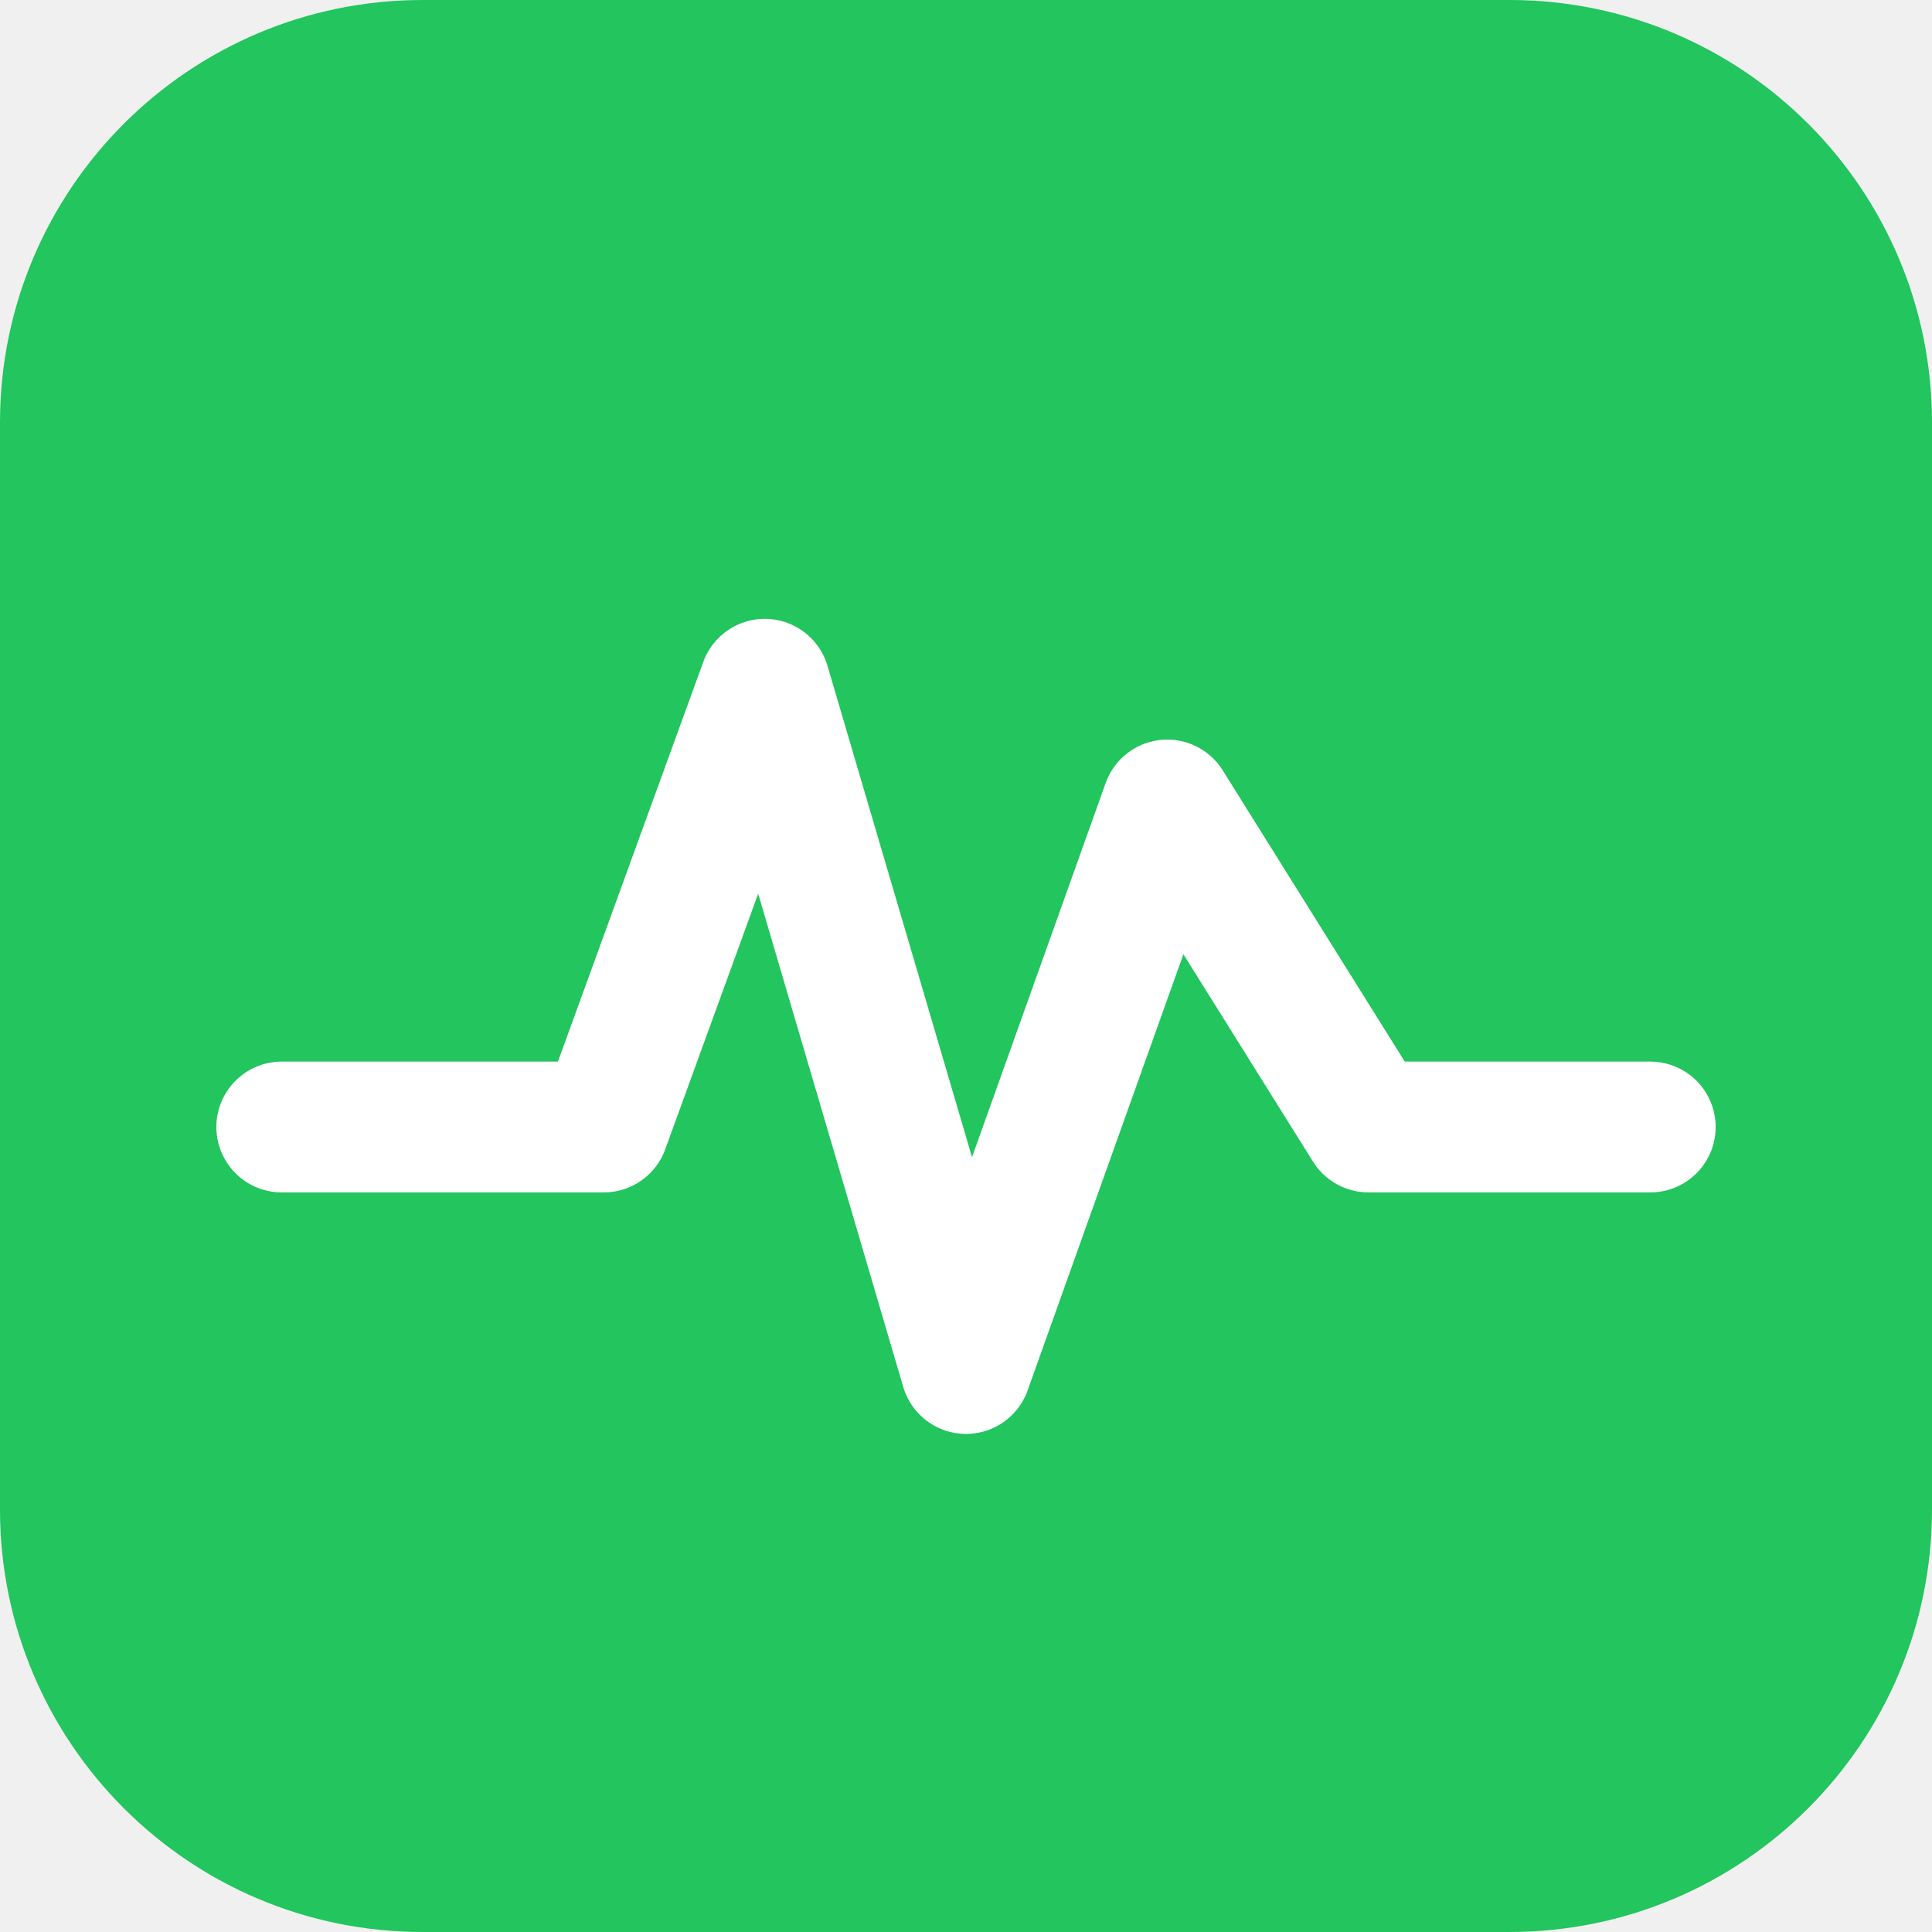
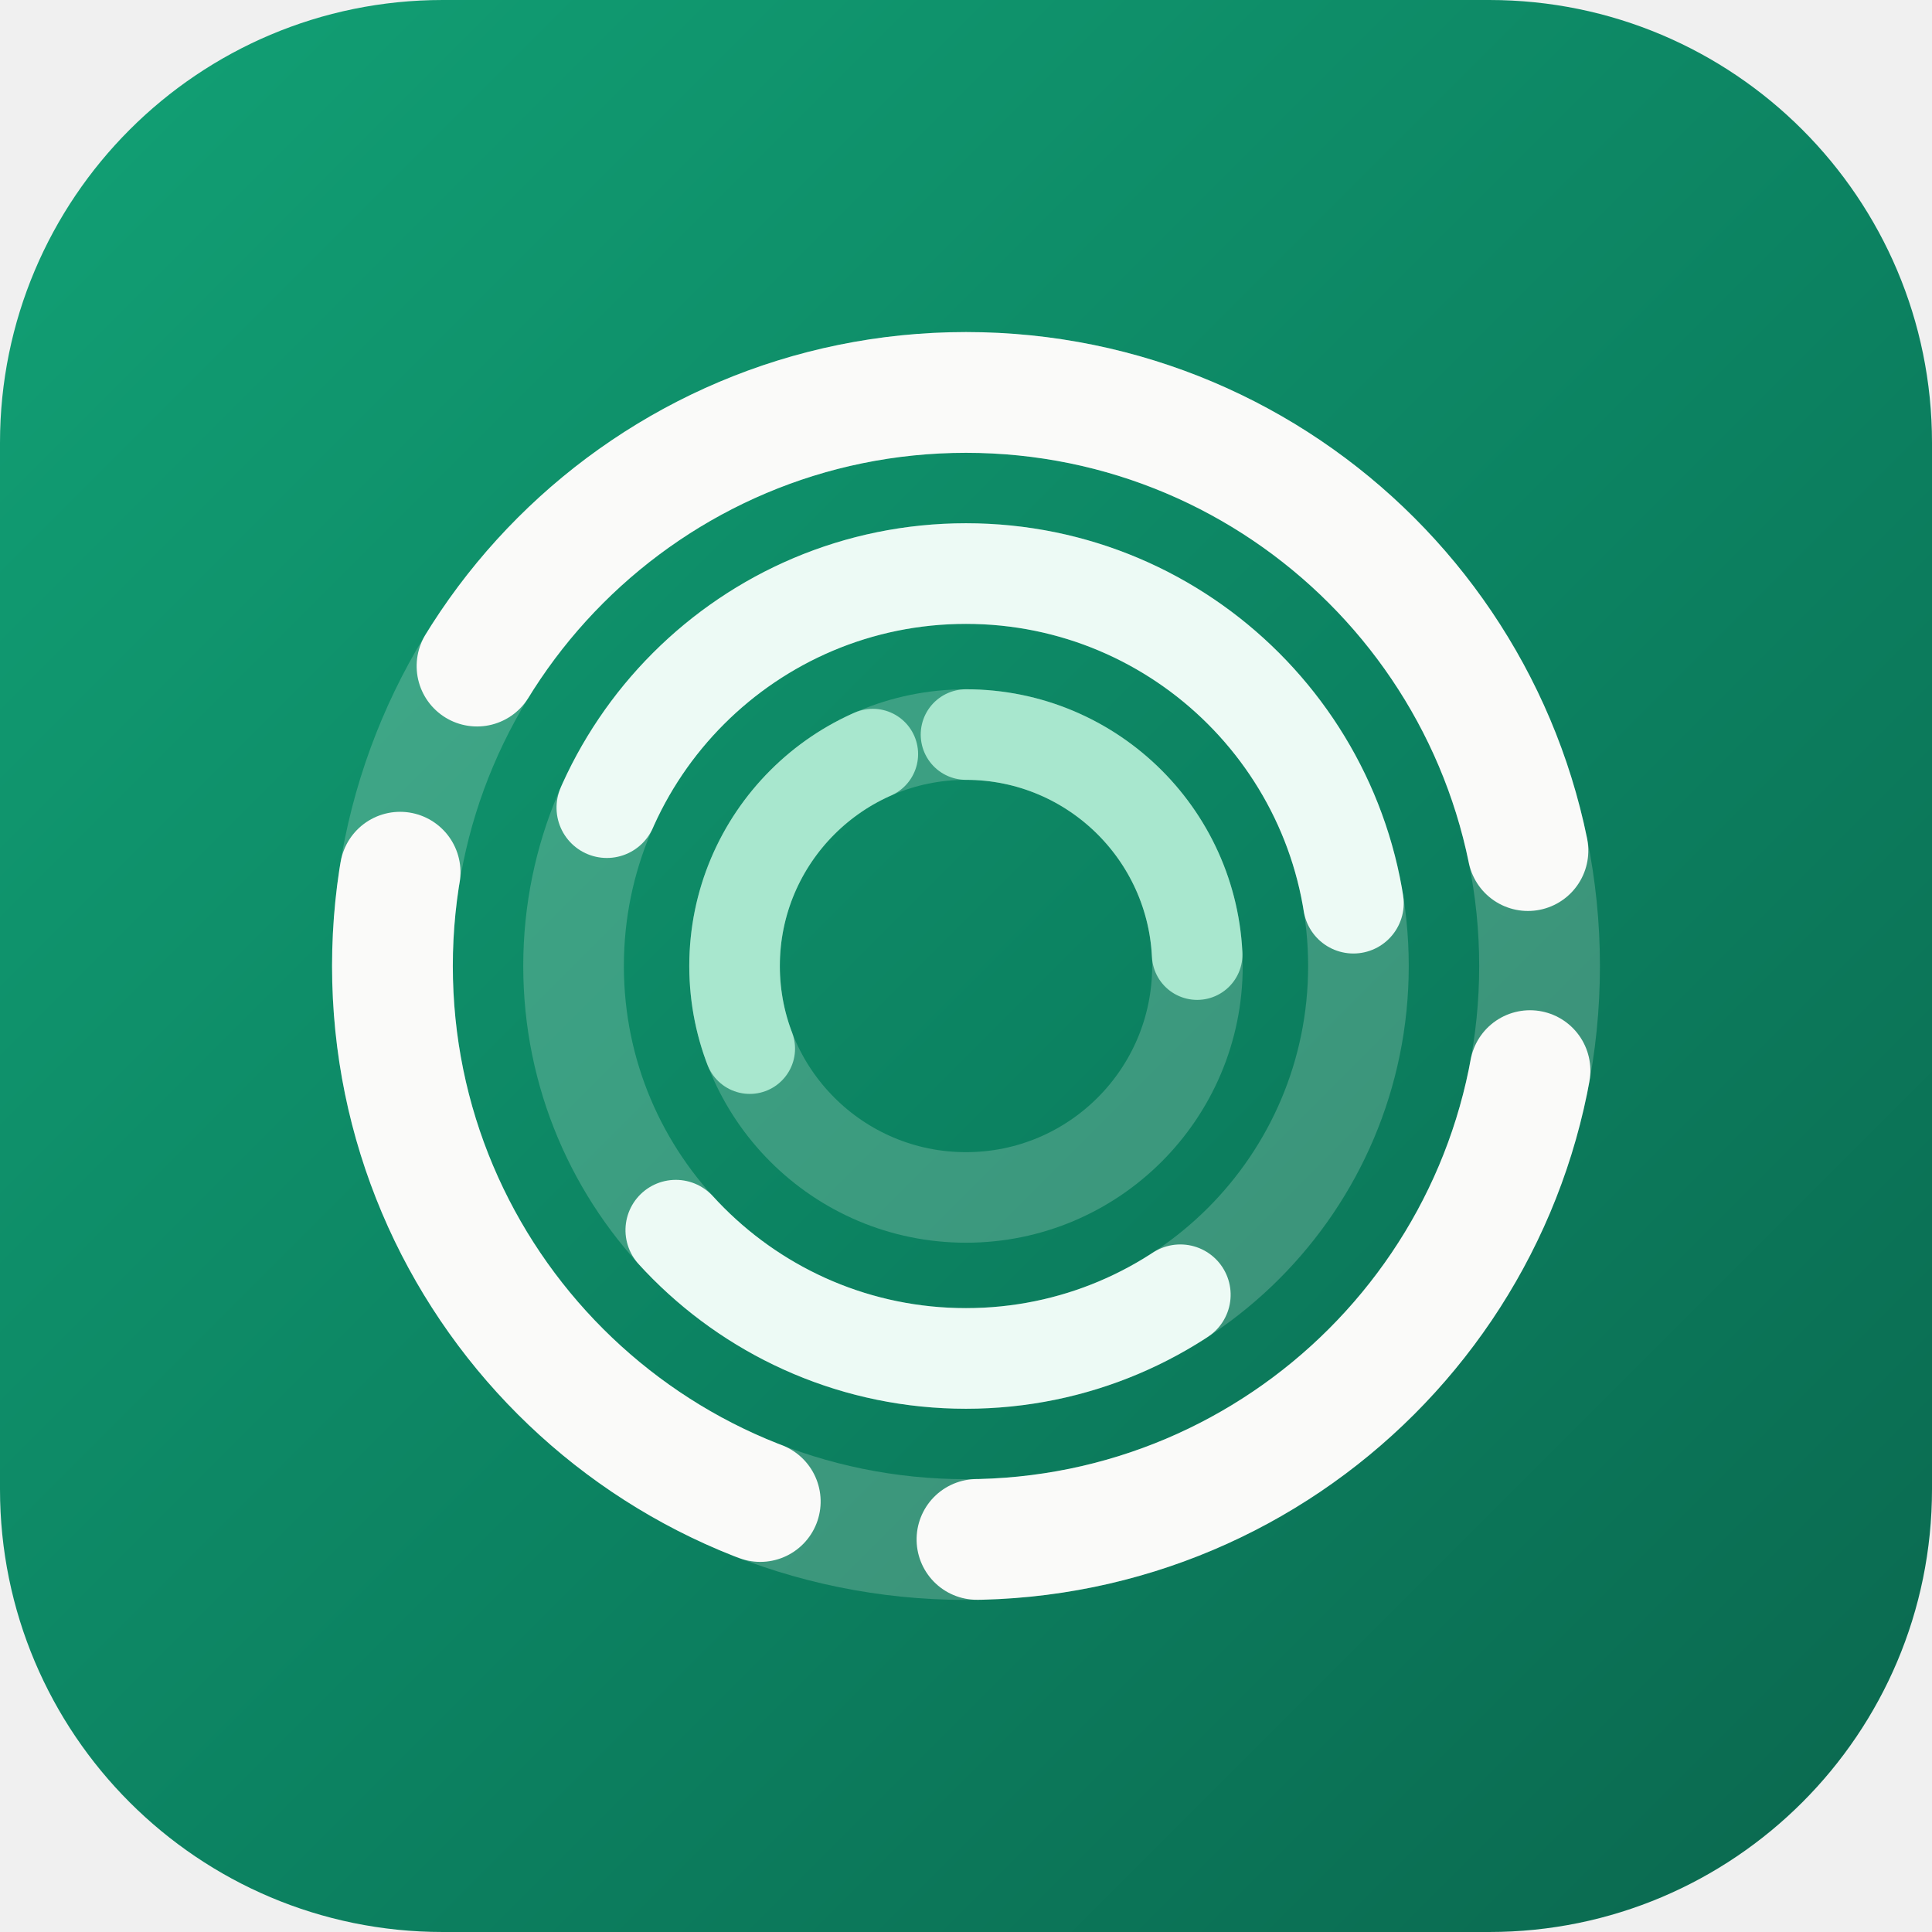
- <svg xmlns="http://www.w3.org/2000/svg" viewBox="0 0 192 192">
-   <rect width="192" height="192" rx="42" fill="#22c55e" />
-   <polyline points="28,112 60,112 76,68 96,136 116,80 136,112 164,112" stroke="white" stroke-width="13" fill="none" stroke-linecap="round" stroke-linejoin="round" />
+ <svg xmlns="http://www.w3.org/2000/svg" viewBox="0 0 192 192" width="192" height="192" role="img" aria-label="MacroFit">
+   <defs>
+     <linearGradient id="jade192" x1="0" y1="0" x2="1" y2="1">
+       <stop offset="0%" stop-color="#12A175" />
+       <stop offset="55%" stop-color="#0C8261" />
+       <stop offset="100%" stop-color="#0B674E" />
+     </linearGradient>
+   </defs>
+   <rect width="192" height="192" rx="44" fill="url(#jade192)" />
+   <g transform="rotate(-90 96 96)" fill="none" stroke-linecap="round">
+     <circle cx="96" cy="96" r="57" stroke="#FAFAF9" stroke-opacity="0.2" stroke-width="12" />
+     <circle cx="96" cy="96" r="57" stroke="#FAFAF9" stroke-width="12" pathLength="100" stroke-dasharray="78 22" />
+     <circle cx="96" cy="96" r="39" stroke="#FAFAF9" stroke-opacity="0.2" stroke-width="10" />
+     <circle cx="96" cy="96" r="39" stroke="#EDFAF5" stroke-width="10" pathLength="100" stroke-dasharray="55 45" />
+     <circle cx="96" cy="96" r="23" stroke="#FAFAF9" stroke-opacity="0.2" stroke-width="9" />
+     <circle cx="96" cy="96" r="23" stroke="#A8E7CE" stroke-width="9" pathLength="100" stroke-dasharray="35 65" />
+   </g>
</svg>
